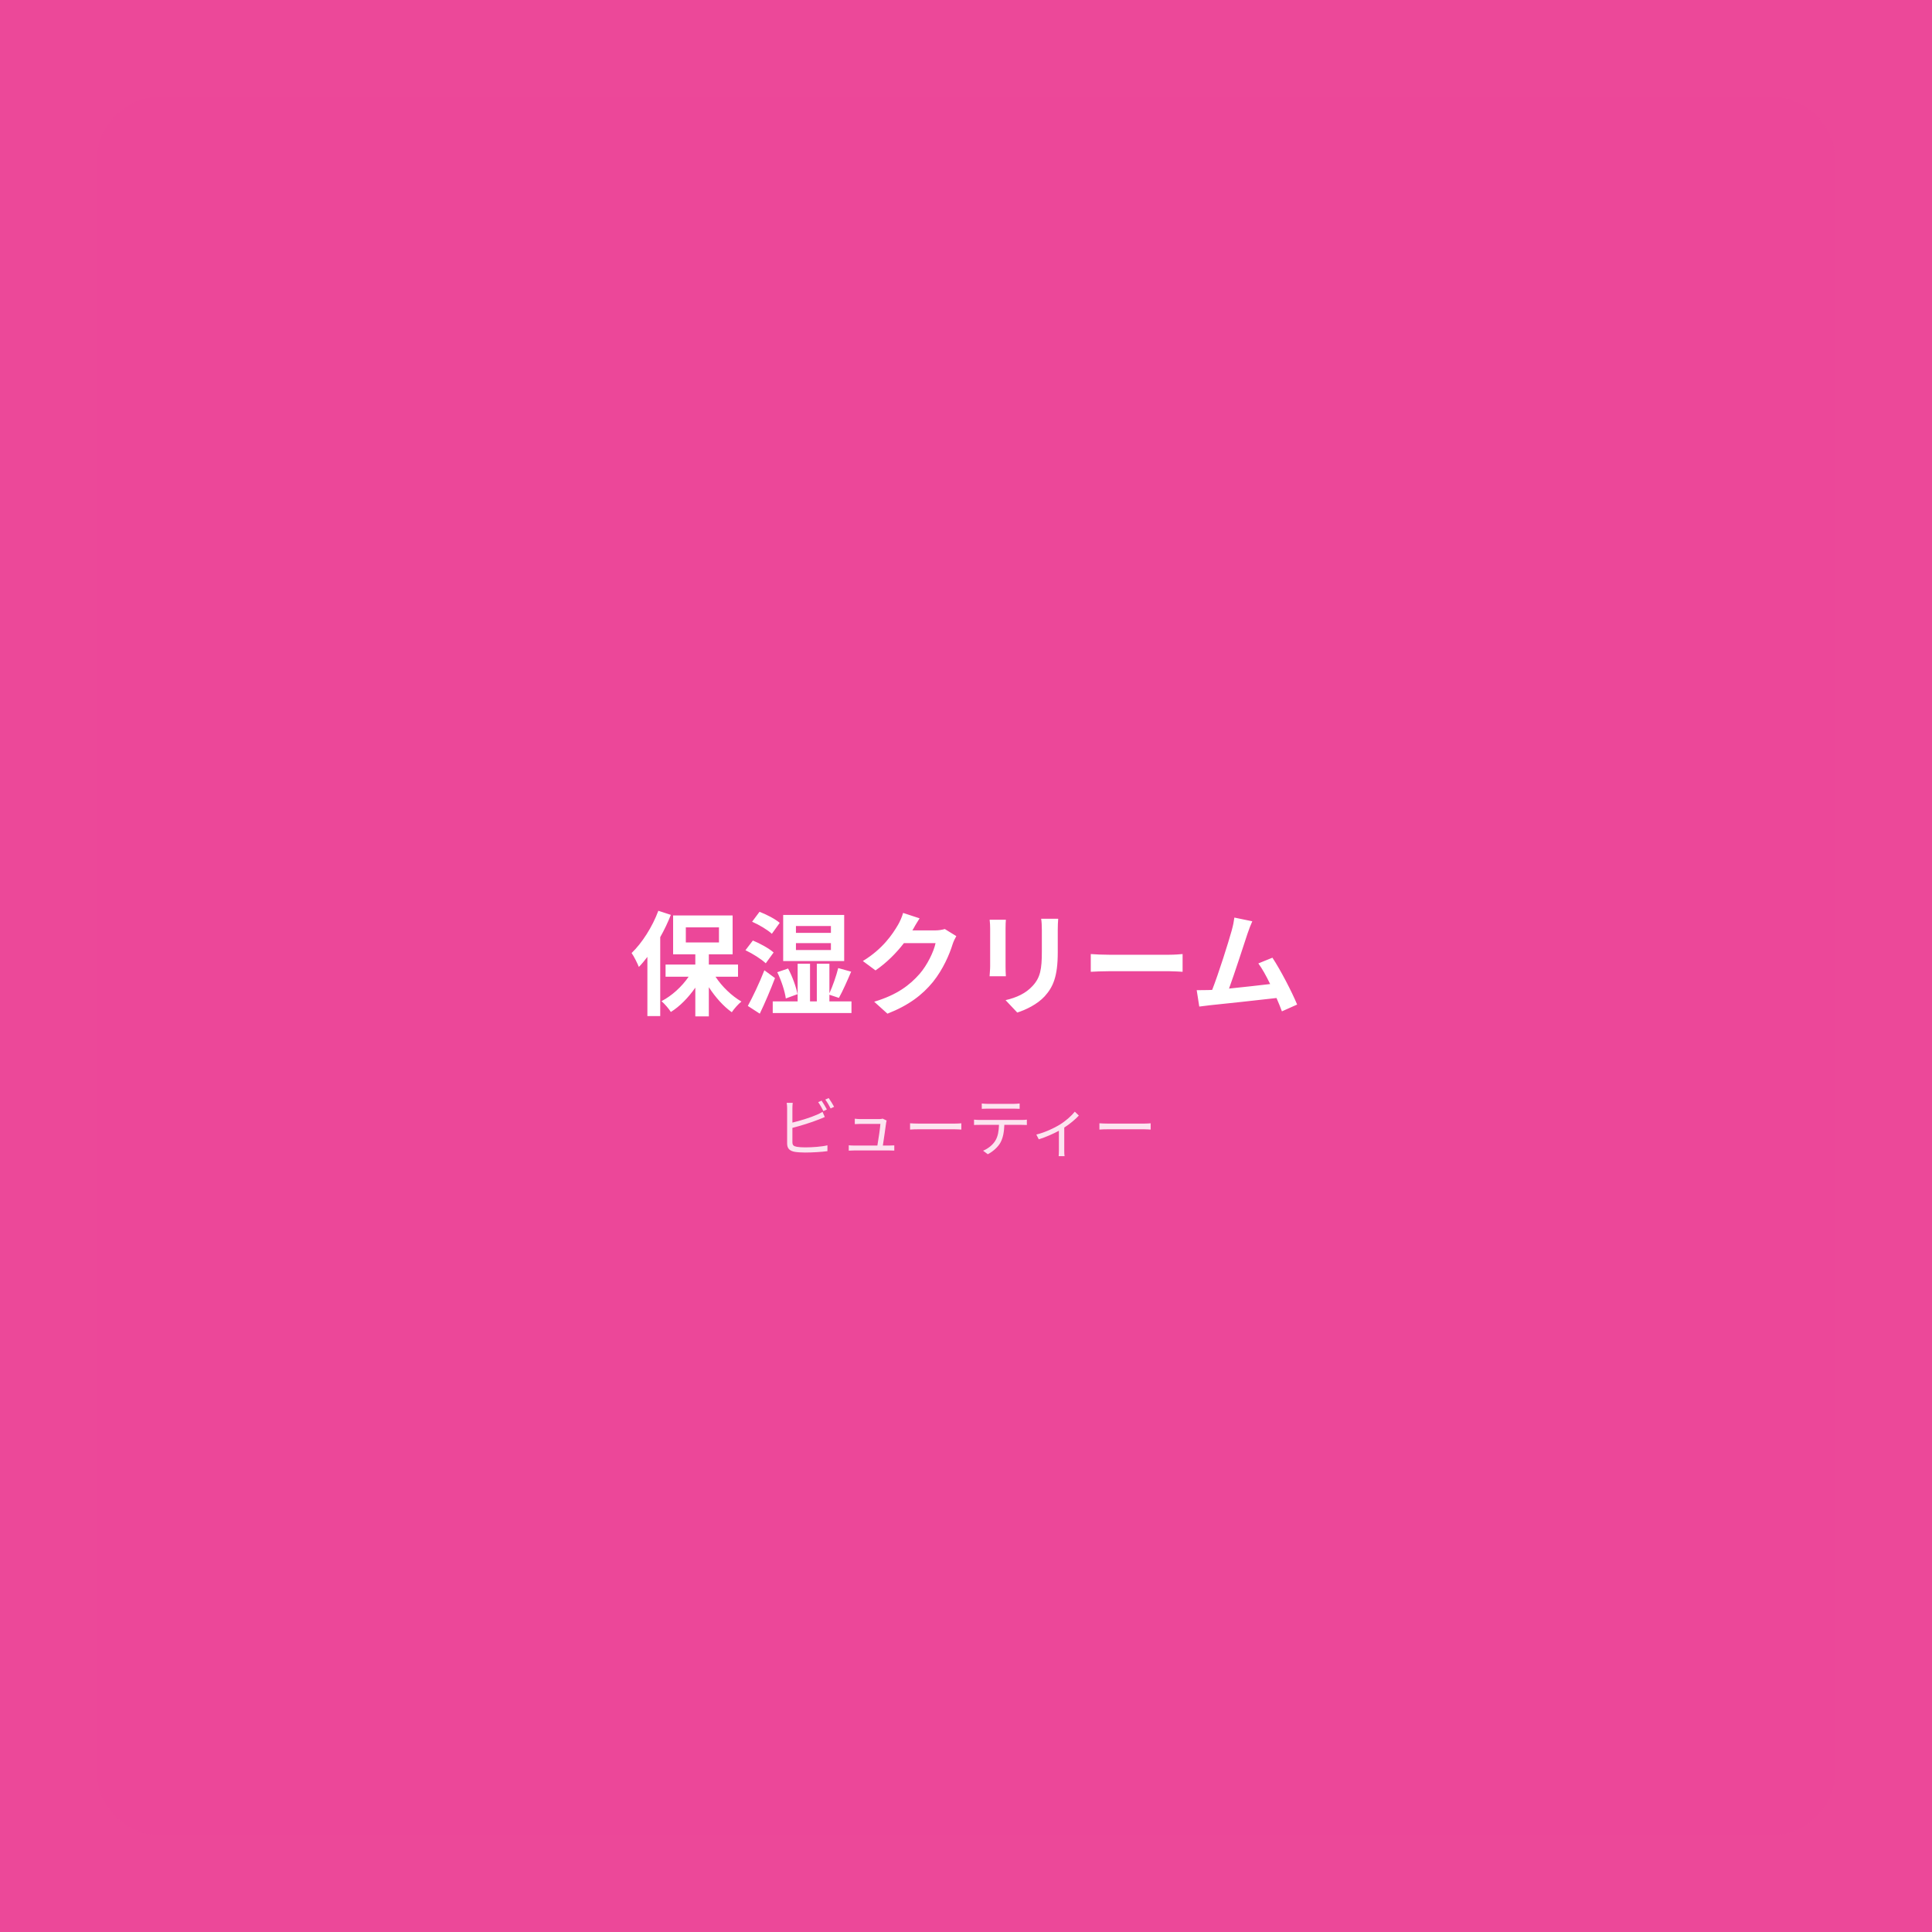
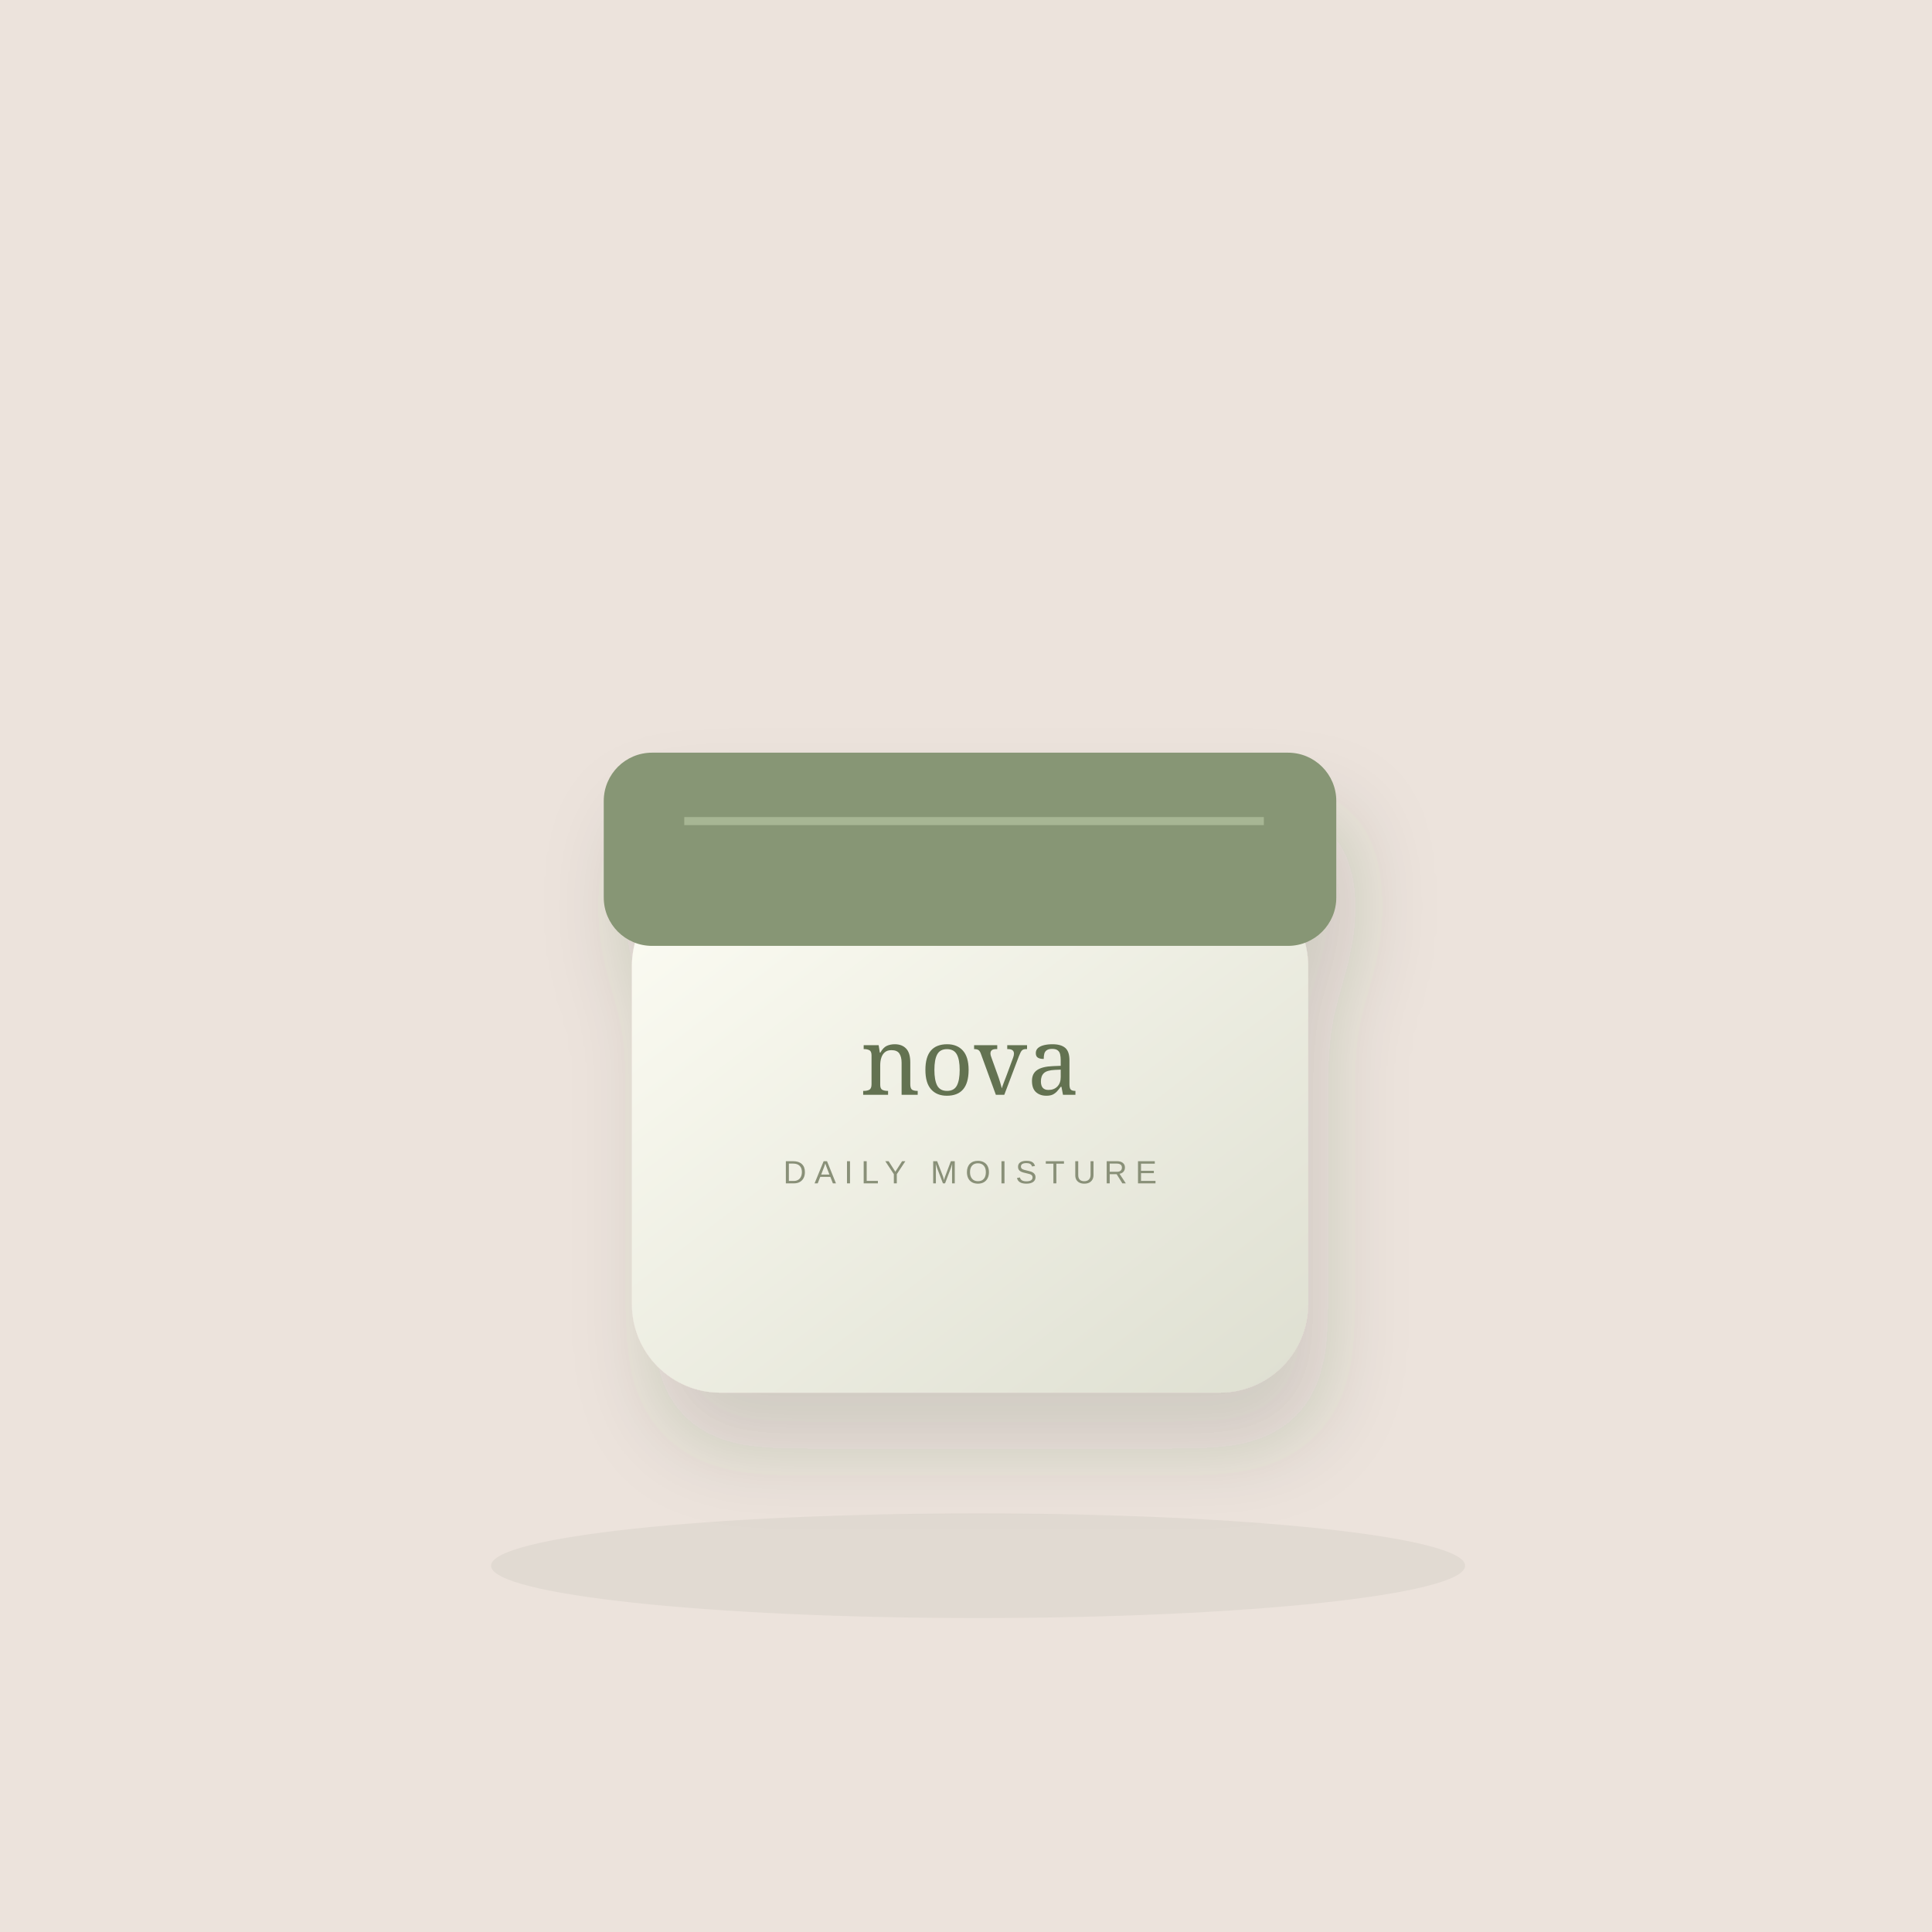
- <svg xmlns="http://www.w3.org/2000/svg" width="480" height="480" viewBox="0 0 480 480">
-   <rect width="480" height="480" fill="#EC4899" />
-   <rect x="24" y="24" width="432" height="432" rx="16" fill="#EC4899" fill-opacity="0.15" />
-   <text x="240" y="250" font-family="-apple-system, BlinkMacSystemFont, 'Segoe UI', sans-serif" font-size="28" font-weight="600" fill="#FFFFFF" text-anchor="middle">保湿クリーム</text>
-   <text x="240" y="286" font-family="-apple-system, BlinkMacSystemFont, 'Segoe UI', sans-serif" font-size="16" fill="#FFFFFF" fill-opacity="0.85" text-anchor="middle">ビューティー</text>
+ <svg xmlns="http://www.w3.org/2000/svg" width="480" height="480" viewBox="0 0 480 480" role="img" aria-labelledby="title">
+   <defs>
+     <linearGradient id="cream" x2="1" y2="1">
+       <stop stop-color="#fcfcf3" />
+       <stop offset="1" stop-color="#dedfd1" />
+     </linearGradient>
+     <linearGradient id="metal" x2="1" y2="1">
+       <stop stop-color="#c2c8b9" />
+       <stop offset=".5" stop-color="#8d9880" />
+       <stop offset="1" stop-color="#adb79f" />
+     </linearGradient>
+     <linearGradient id="sage" x2="1" y2=".6">
+       <stop stop-color="#b8c4a2" />
+       <stop offset="1" stop-color="#7a8b64" />
+     </linearGradient>
+     <linearGradient id="dark" x2="1" y2="1">
+       <stop stop-color="#78846c" />
+       <stop offset="1" stop-color="#3d4b35" />
+     </linearGradient>
+     <pattern id="mesh" width="7" height="7" patternUnits="userSpaceOnUse">
+       <rect width="7" height="7" fill="#647159" />
+       <circle cx="3" cy="3" r="1.1" fill="#354530" />
+     </pattern>
+     <filter id="shadow" x="-.5" y="-.5" width="2" height="2">
+       <feDropShadow dx="5" dy="14" stdDeviation="10" flood-color="#394331" flood-opacity=".15" />
+     </filter>
+   </defs>
+   <rect width="480" height="480" fill="#ece3dc" />
+   <ellipse cx="243" cy="389" rx="121" ry="13" fill="#384930" opacity=".06" />
+   <g filter="url(#shadow)">
+     <rect x="157" y="218" width="168" height="128" rx="22" fill="url(#cream)" />
+     <rect x="150" y="187" width="182" height="48" rx="12" fill="#879674" />
+     <path d="M170 204h144" stroke="#a7b694" stroke-width="2" />
+     <text x="241" y="272" text-anchor="middle" font-family="Georgia" font-size="23" fill="#637251">nova</text>
+     <text x="241" y="294" text-anchor="middle" font-family="Arial" font-size="8" letter-spacing="2" fill="#899078">DAILY MOISTURE</text>
+   </g>
</svg>
